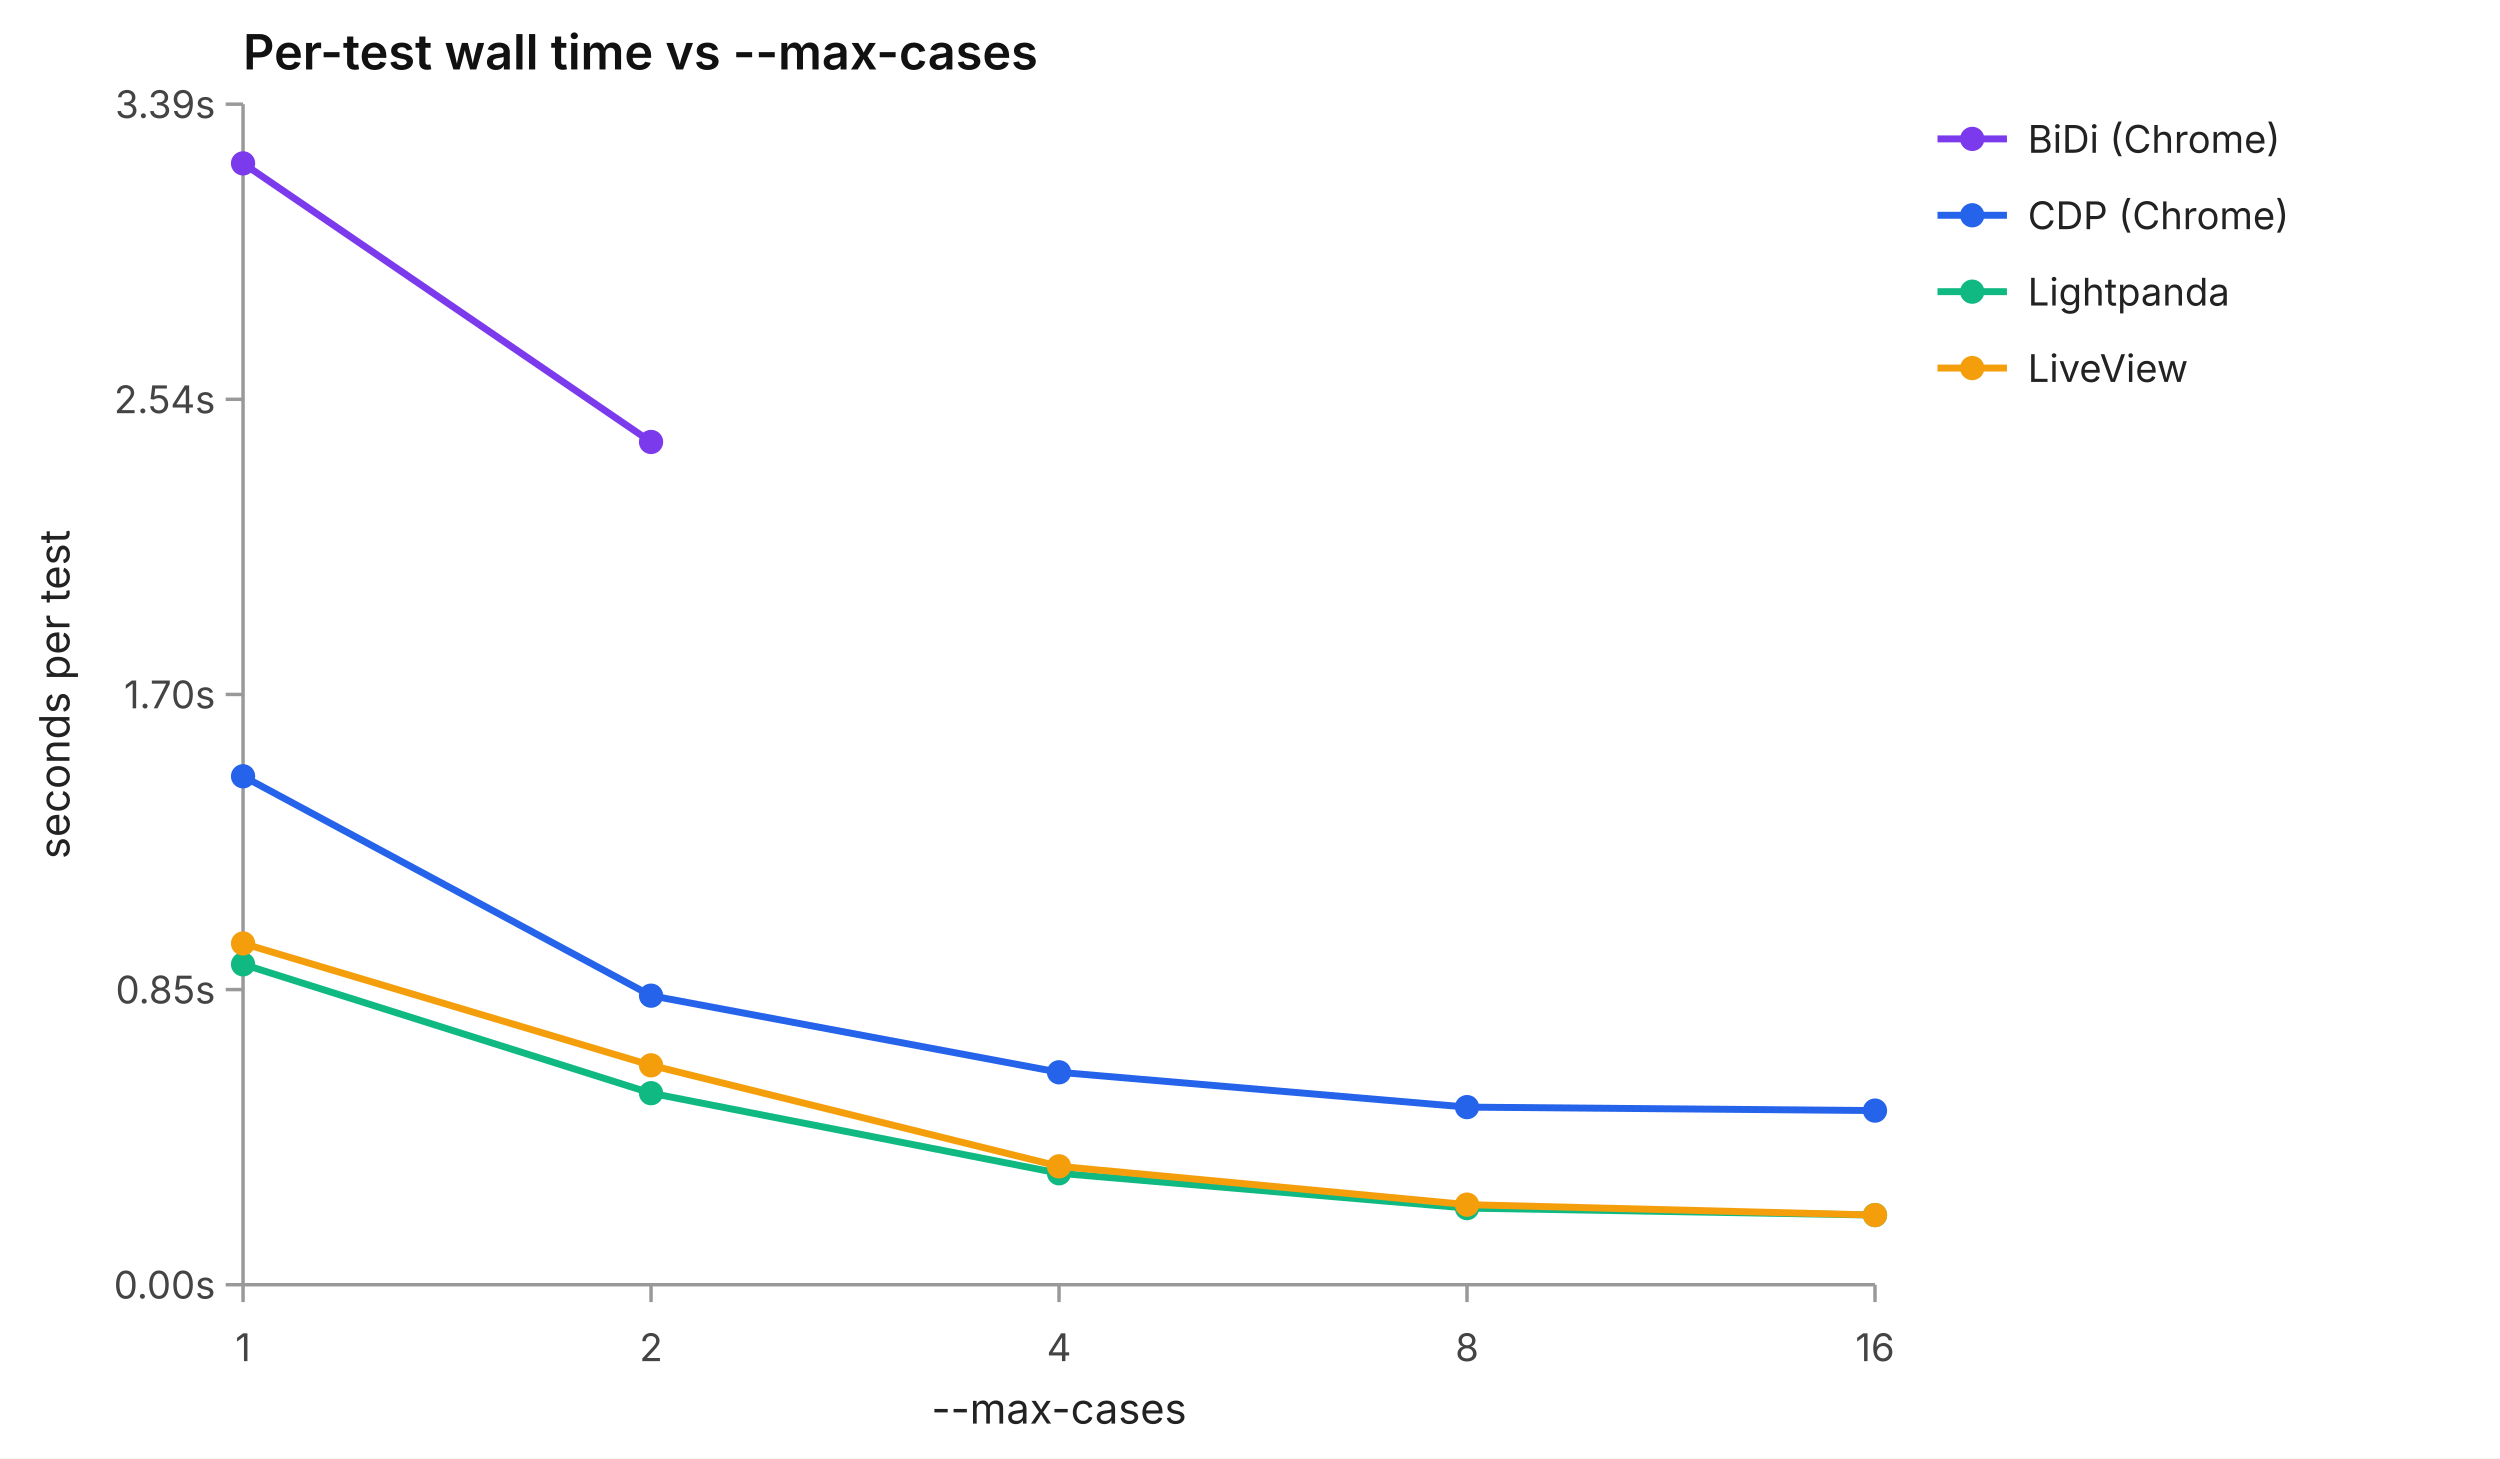
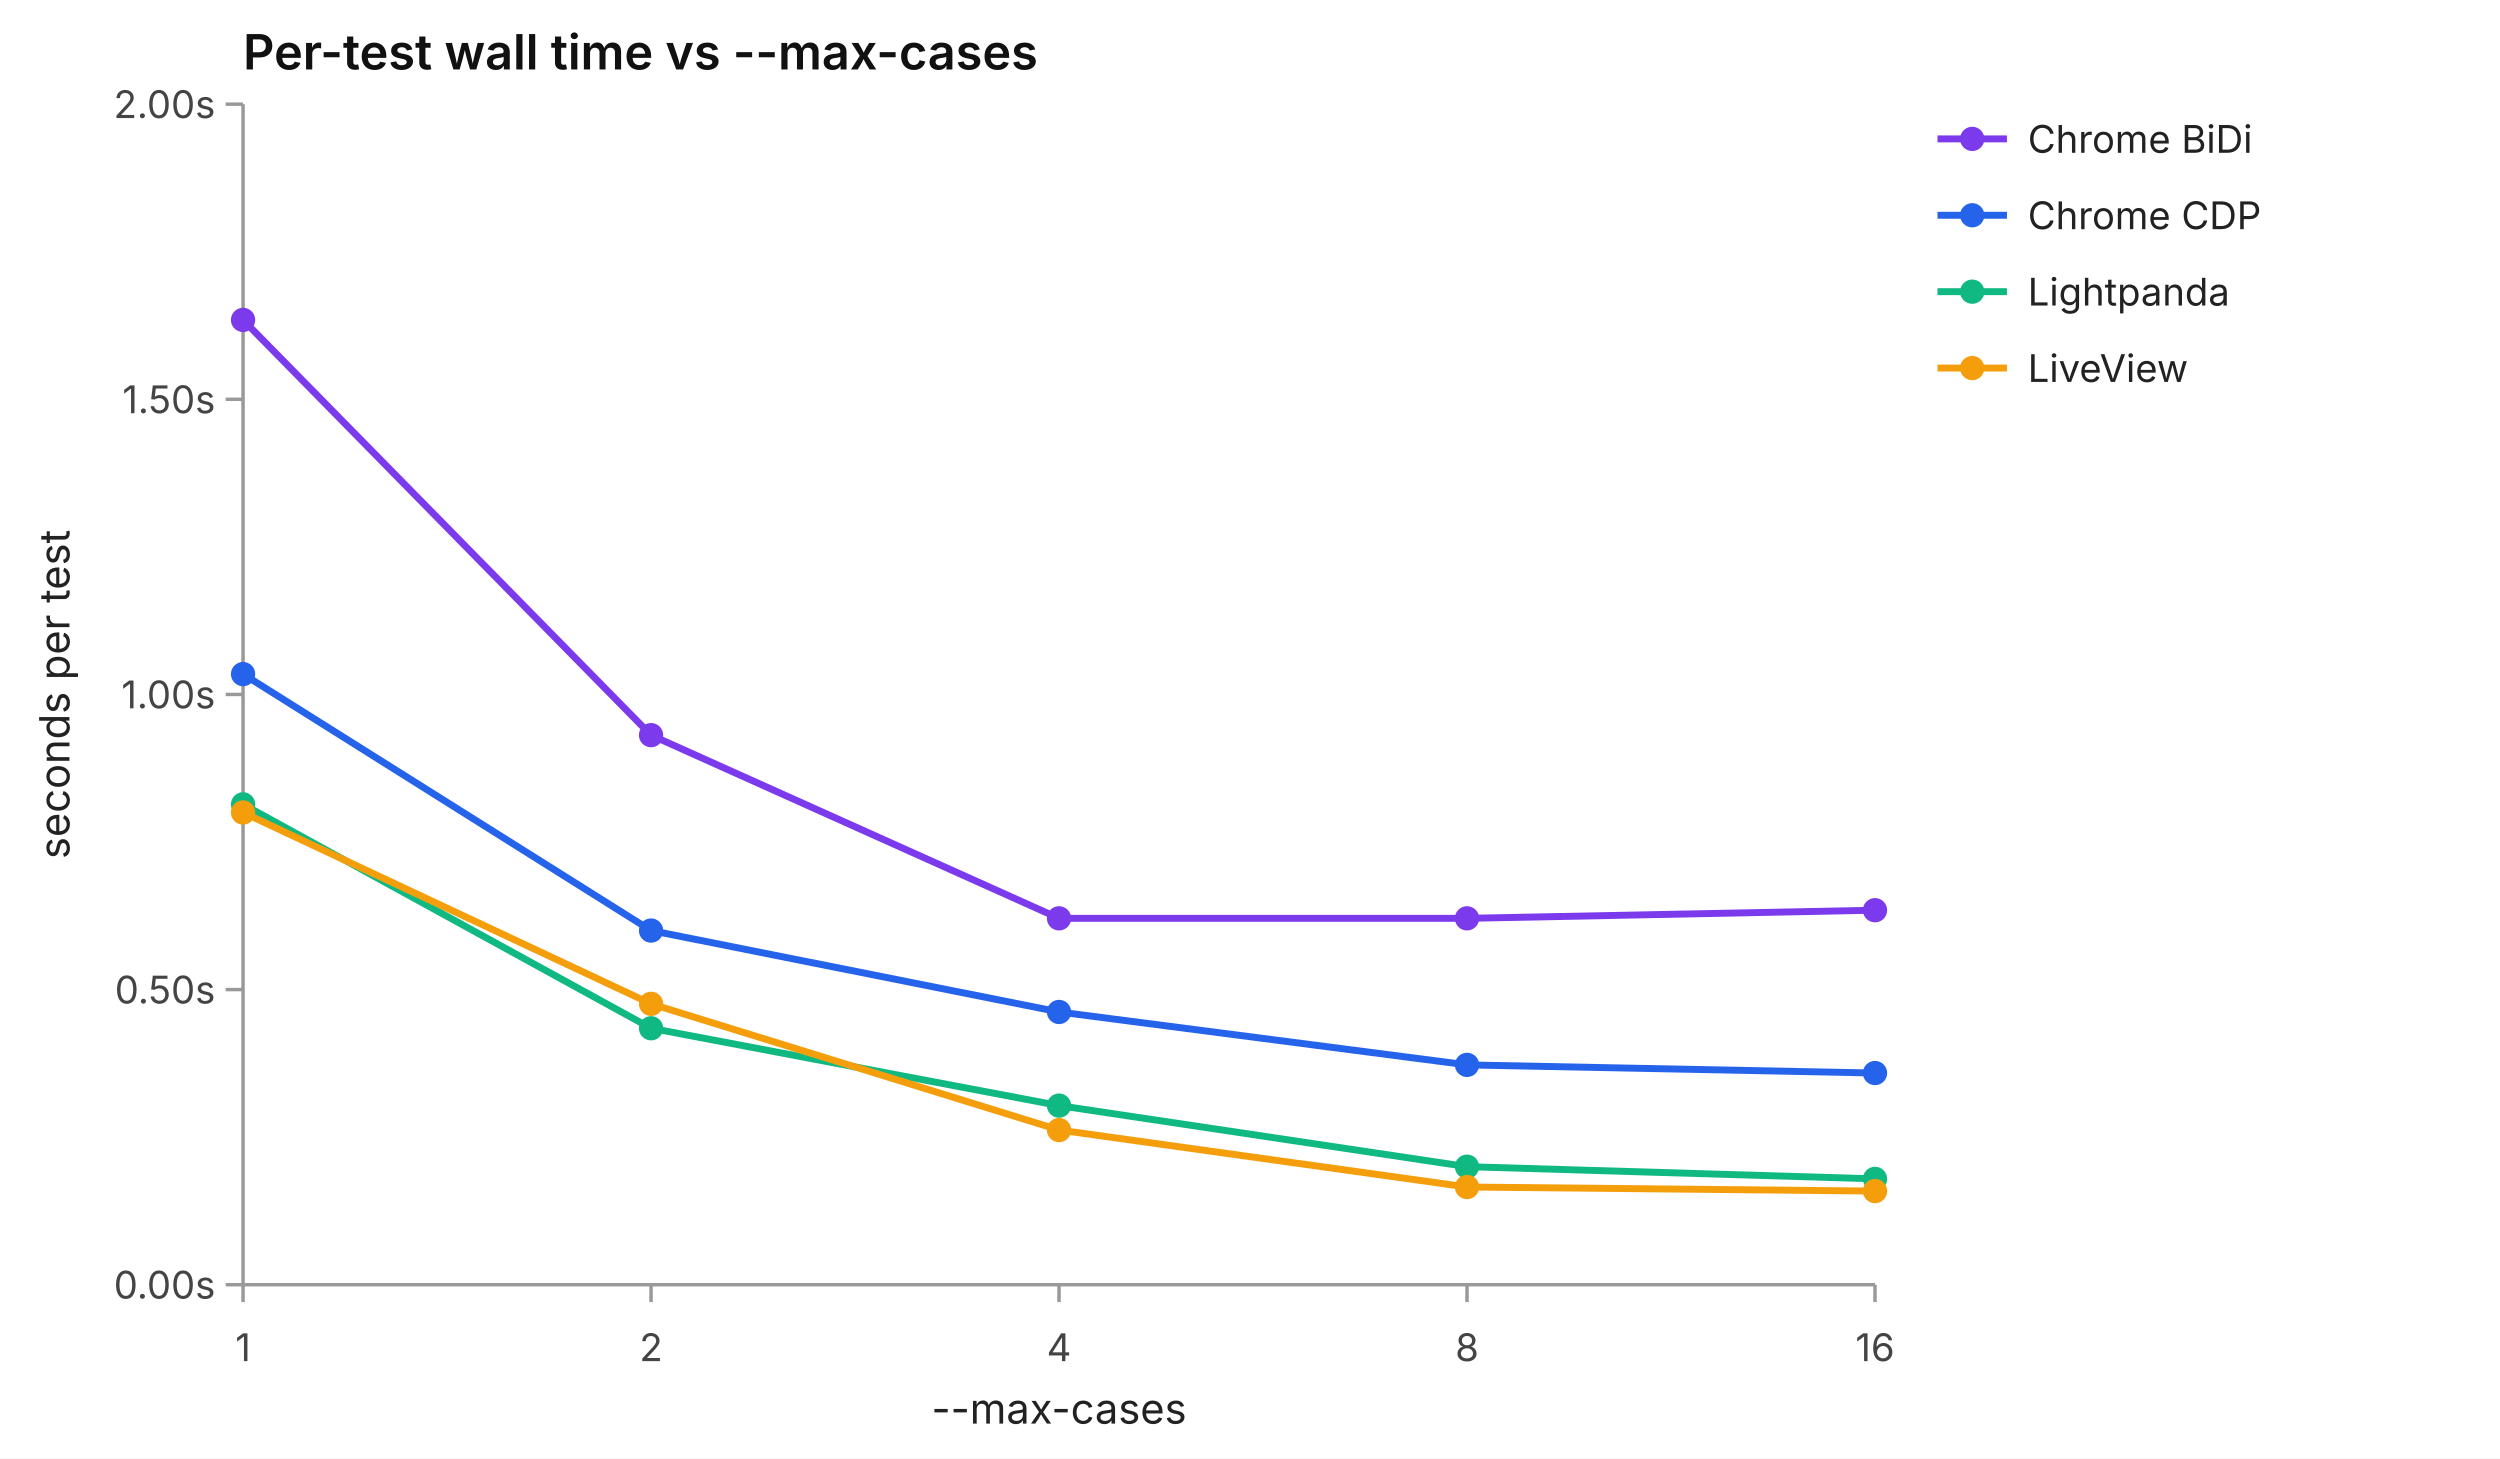
<svg xmlns="http://www.w3.org/2000/svg" viewBox="0 0 720 420" width="720" height="420" font-family="-apple-system, system-ui, sans-serif">
  <rect width="720" height="420" fill="white" />
  <text x="70" y="20" font-size="14" font-weight="600" fill="#111">Per-test wall time vs --max-cases</text>
  <line x1="70" y1="30" x2="70" y2="370" stroke="#999" stroke-width="1" />
  <line x1="70" y1="370" x2="540" y2="370" stroke="#999" stroke-width="1" />
  <line x1="70.0" y1="370" x2="70.0" y2="375" stroke="#999" />
  <text x="70.0" y="392" text-anchor="middle" font-size="11" fill="#444">1</text>
  <line x1="187.5" y1="370" x2="187.5" y2="375" stroke="#999" />
  <text x="187.5" y="392" text-anchor="middle" font-size="11" fill="#444">2</text>
  <line x1="305.0" y1="370" x2="305.0" y2="375" stroke="#999" />
  <text x="305.0" y="392" text-anchor="middle" font-size="11" fill="#444">4</text>
  <line x1="422.5" y1="370" x2="422.5" y2="375" stroke="#999" />
  <text x="422.5" y="392" text-anchor="middle" font-size="11" fill="#444">8</text>
  <line x1="540.0" y1="370" x2="540.0" y2="375" stroke="#999" />
  <text x="540.0" y="392" text-anchor="middle" font-size="11" fill="#444">16</text>
  <text x="305.0" y="410" text-anchor="middle" font-size="12" fill="#222">--max-cases</text>
  <line x1="65" y1="370.0" x2="70" y2="370.0" stroke="#999" />
  <text x="62" y="374.0" text-anchor="end" font-size="11" fill="#444">0.00s</text>
  <line x1="65" y1="285.0" x2="70" y2="285.0" stroke="#999" />
-   <text x="62" y="289.0" text-anchor="end" font-size="11" fill="#444">0.85s</text>
+   <text x="62" y="289.0" text-anchor="end" font-size="11" fill="#444">0.50s</text>
  <line x1="65" y1="200.0" x2="70" y2="200.0" stroke="#999" />
-   <text x="62" y="204.0" text-anchor="end" font-size="11" fill="#444">1.70s</text>
+   <text x="62" y="204.0" text-anchor="end" font-size="11" fill="#444">1.00s</text>
  <line x1="65" y1="115.0" x2="70" y2="115.0" stroke="#999" />
-   <text x="62" y="119.0" text-anchor="end" font-size="11" fill="#444">2.54s</text>
+   <text x="62" y="119.0" text-anchor="end" font-size="11" fill="#444">1.50s</text>
  <line x1="65" y1="30.0" x2="70" y2="30.0" stroke="#999" />
-   <text x="62" y="34.0" text-anchor="end" font-size="11" fill="#444">3.39s</text>
+   <text x="62" y="34.0" text-anchor="end" font-size="11" fill="#444">2.00s</text>
  <text x="20" y="200.0" text-anchor="middle" font-size="12" fill="#222" transform="rotate(-90 20 200.0)">seconds per test</text>
-   <path d="M70.0,47.05 L187.5,127.286" stroke="#7c3aed" stroke-width="2" fill="none" />
-   <circle cx="70.0" cy="47.05" r="3.5" fill="#7c3aed" />
-   <circle cx="187.5" cy="127.286" r="3.5" fill="#7c3aed" />
-   <path d="M70.0,223.569 L187.5,286.755 L305.0,308.82 L422.5,318.85 L540.0,319.853" stroke="#2563eb" stroke-width="2" fill="none" />
-   <circle cx="70.0" cy="223.569" r="3.5" fill="#2563eb" />
-   <circle cx="187.5" cy="286.755" r="3.5" fill="#2563eb" />
-   <circle cx="305.0" cy="308.82" r="3.5" fill="#2563eb" />
-   <circle cx="422.5" cy="318.85" r="3.5" fill="#2563eb" />
-   <circle cx="540.0" cy="319.853" r="3.5" fill="#2563eb" />
-   <path d="M70.0,277.729 L187.5,314.838 L305.0,337.906 L422.5,347.935 L540.0,349.941" stroke="#10b981" stroke-width="2" fill="none" />
-   <circle cx="70.0" cy="277.729" r="3.5" fill="#10b981" />
-   <circle cx="187.5" cy="314.838" r="3.5" fill="#10b981" />
-   <circle cx="305.0" cy="337.906" r="3.5" fill="#10b981" />
-   <circle cx="422.5" cy="347.935" r="3.5" fill="#10b981" />
-   <circle cx="540.0" cy="349.941" r="3.5" fill="#10b981" />
-   <path d="M70.0,271.711 L187.5,306.814 L305.0,335.9 L422.5,346.932 L540.0,349.941" stroke="#f59e0b" stroke-width="2" fill="none" />
-   <circle cx="70.0" cy="271.711" r="3.5" fill="#f59e0b" />
-   <circle cx="187.5" cy="306.814" r="3.5" fill="#f59e0b" />
-   <circle cx="305.0" cy="335.9" r="3.5" fill="#f59e0b" />
-   <circle cx="422.5" cy="346.932" r="3.5" fill="#f59e0b" />
-   <circle cx="540.0" cy="349.941" r="3.5" fill="#f59e0b" />
+   <path d="M70.0,92.138 L187.5,211.724 L305.0,264.483 L422.5,264.483 L540.0,262.138" stroke="#7c3aed" stroke-width="2" fill="none" />
+   <circle cx="70.0" cy="92.138" r="3.5" fill="#7c3aed" />
+   <circle cx="187.5" cy="211.724" r="3.5" fill="#7c3aed" />
+   <circle cx="305.0" cy="264.483" r="3.5" fill="#7c3aed" />
+   <circle cx="422.5" cy="264.483" r="3.5" fill="#7c3aed" />
+   <circle cx="540.0" cy="262.138" r="3.5" fill="#7c3aed" />
+   <path d="M70.0,194.138 L187.5,268.0 L305.0,291.448 L422.5,306.69 L540.0,309.034" stroke="#2563eb" stroke-width="2" fill="none" />
+   <circle cx="70.0" cy="194.138" r="3.5" fill="#2563eb" />
+   <circle cx="187.5" cy="268.0" r="3.5" fill="#2563eb" />
+   <circle cx="305.0" cy="291.448" r="3.5" fill="#2563eb" />
+   <circle cx="422.5" cy="306.69" r="3.5" fill="#2563eb" />
+   <circle cx="540.0" cy="309.034" r="3.5" fill="#2563eb" />
+   <path d="M70.0,231.655 L187.5,296.138 L305.0,318.414 L422.5,336.0 L540.0,339.517" stroke="#10b981" stroke-width="2" fill="none" />
+   <circle cx="70.0" cy="231.655" r="3.5" fill="#10b981" />
+   <circle cx="187.5" cy="296.138" r="3.5" fill="#10b981" />
+   <circle cx="305.0" cy="318.414" r="3.5" fill="#10b981" />
+   <circle cx="422.5" cy="336.0" r="3.5" fill="#10b981" />
+   <circle cx="540.0" cy="339.517" r="3.5" fill="#10b981" />
+   <path d="M70.0,234.0 L187.5,289.103 L305.0,325.448 L422.5,341.862 L540.0,343.034" stroke="#f59e0b" stroke-width="2" fill="none" />
+   <circle cx="70.0" cy="234.0" r="3.5" fill="#f59e0b" />
+   <circle cx="187.5" cy="289.103" r="3.5" fill="#f59e0b" />
+   <circle cx="305.0" cy="325.448" r="3.5" fill="#f59e0b" />
+   <circle cx="422.5" cy="341.862" r="3.5" fill="#f59e0b" />
+   <circle cx="540.0" cy="343.034" r="3.5" fill="#f59e0b" />
  <line x1="558" y1="40" x2="578" y2="40" stroke="#7c3aed" stroke-width="2" />
-   <circle cx="568" cy="40" r="3.5" fill="#7c3aed" />
-   <text x="584" y="44" font-size="11" fill="#222">BiDi (Chrome)</text>
+   <circle cx="568.0" cy="40" r="3.5" fill="#7c3aed" />
+   <text x="584" y="44" font-size="11" fill="#222">Chrome BiDi</text>
  <line x1="558" y1="62" x2="578" y2="62" stroke="#2563eb" stroke-width="2" />
-   <circle cx="568" cy="62" r="3.5" fill="#2563eb" />
-   <text x="584" y="66" font-size="11" fill="#222">CDP (Chrome)</text>
+   <circle cx="568.0" cy="62" r="3.5" fill="#2563eb" />
+   <text x="584" y="66" font-size="11" fill="#222">Chrome CDP</text>
  <line x1="558" y1="84" x2="578" y2="84" stroke="#10b981" stroke-width="2" />
-   <circle cx="568" cy="84" r="3.5" fill="#10b981" />
+   <circle cx="568.0" cy="84" r="3.5" fill="#10b981" />
  <text x="584" y="88" font-size="11" fill="#222">Lightpanda</text>
  <line x1="558" y1="106" x2="578" y2="106" stroke="#f59e0b" stroke-width="2" />
-   <circle cx="568" cy="106" r="3.5" fill="#f59e0b" />
+   <circle cx="568.0" cy="106" r="3.5" fill="#f59e0b" />
  <text x="584" y="110" font-size="11" fill="#222">LiveView</text>
</svg>
